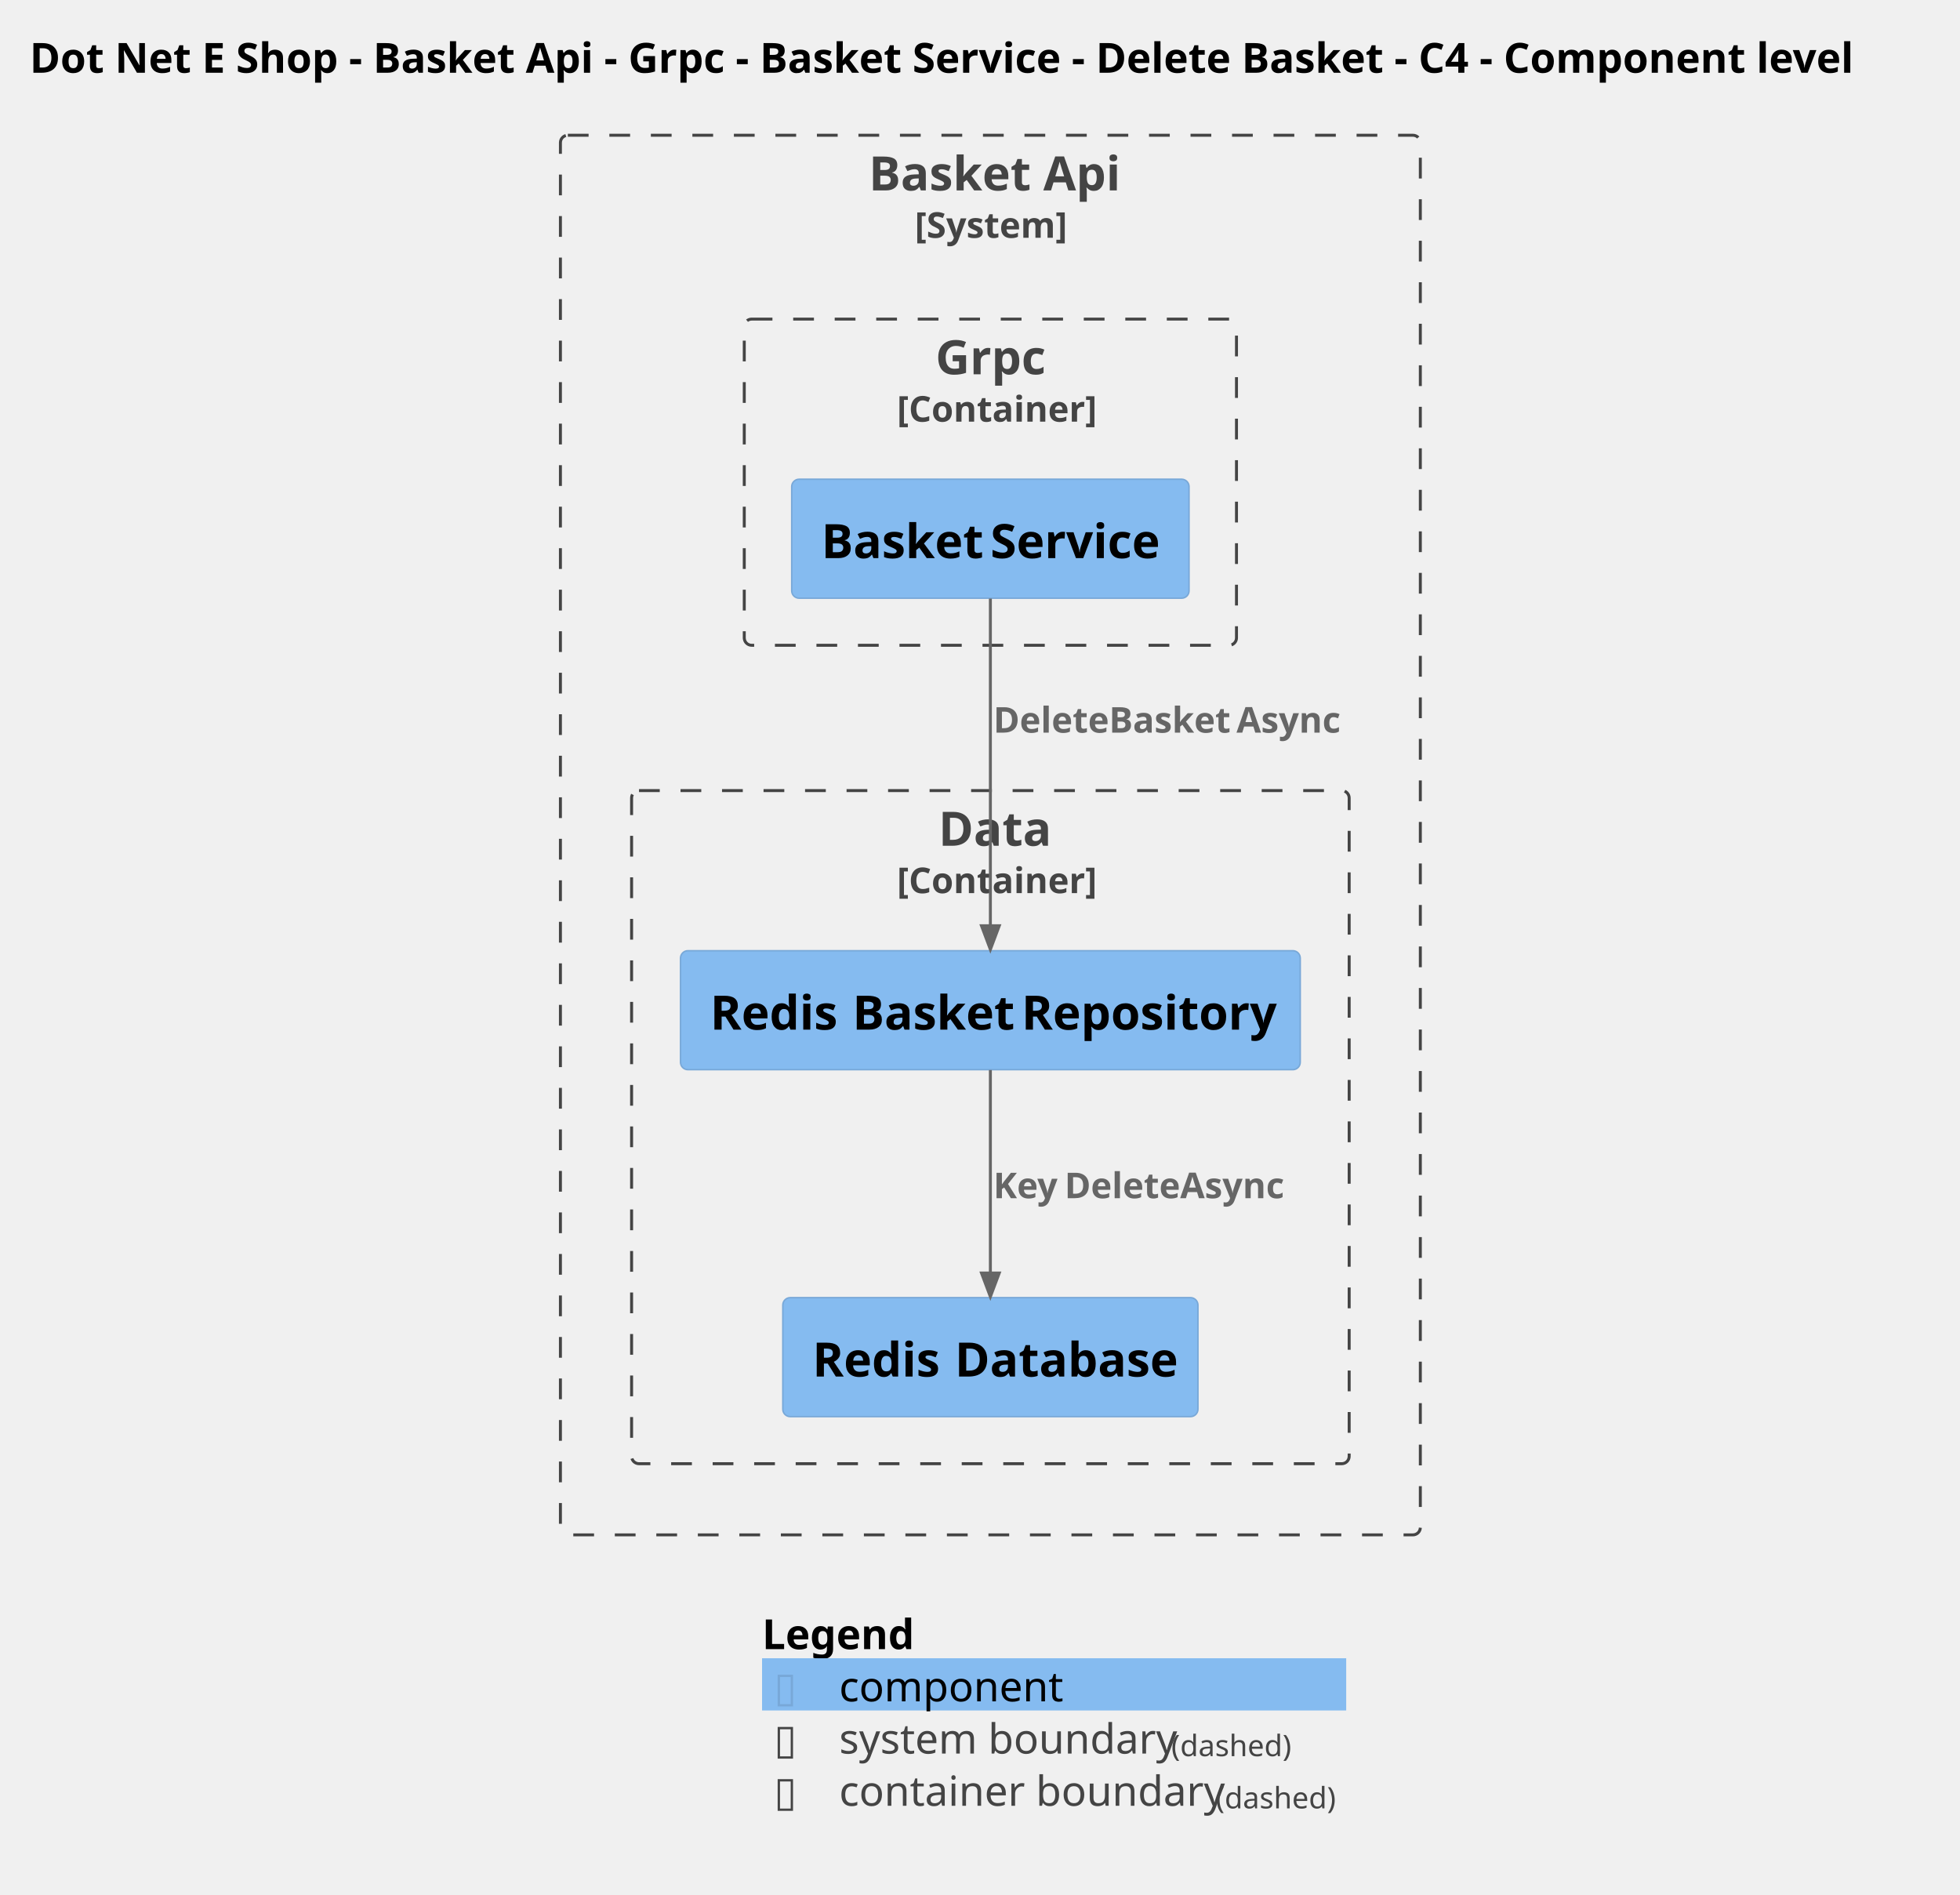
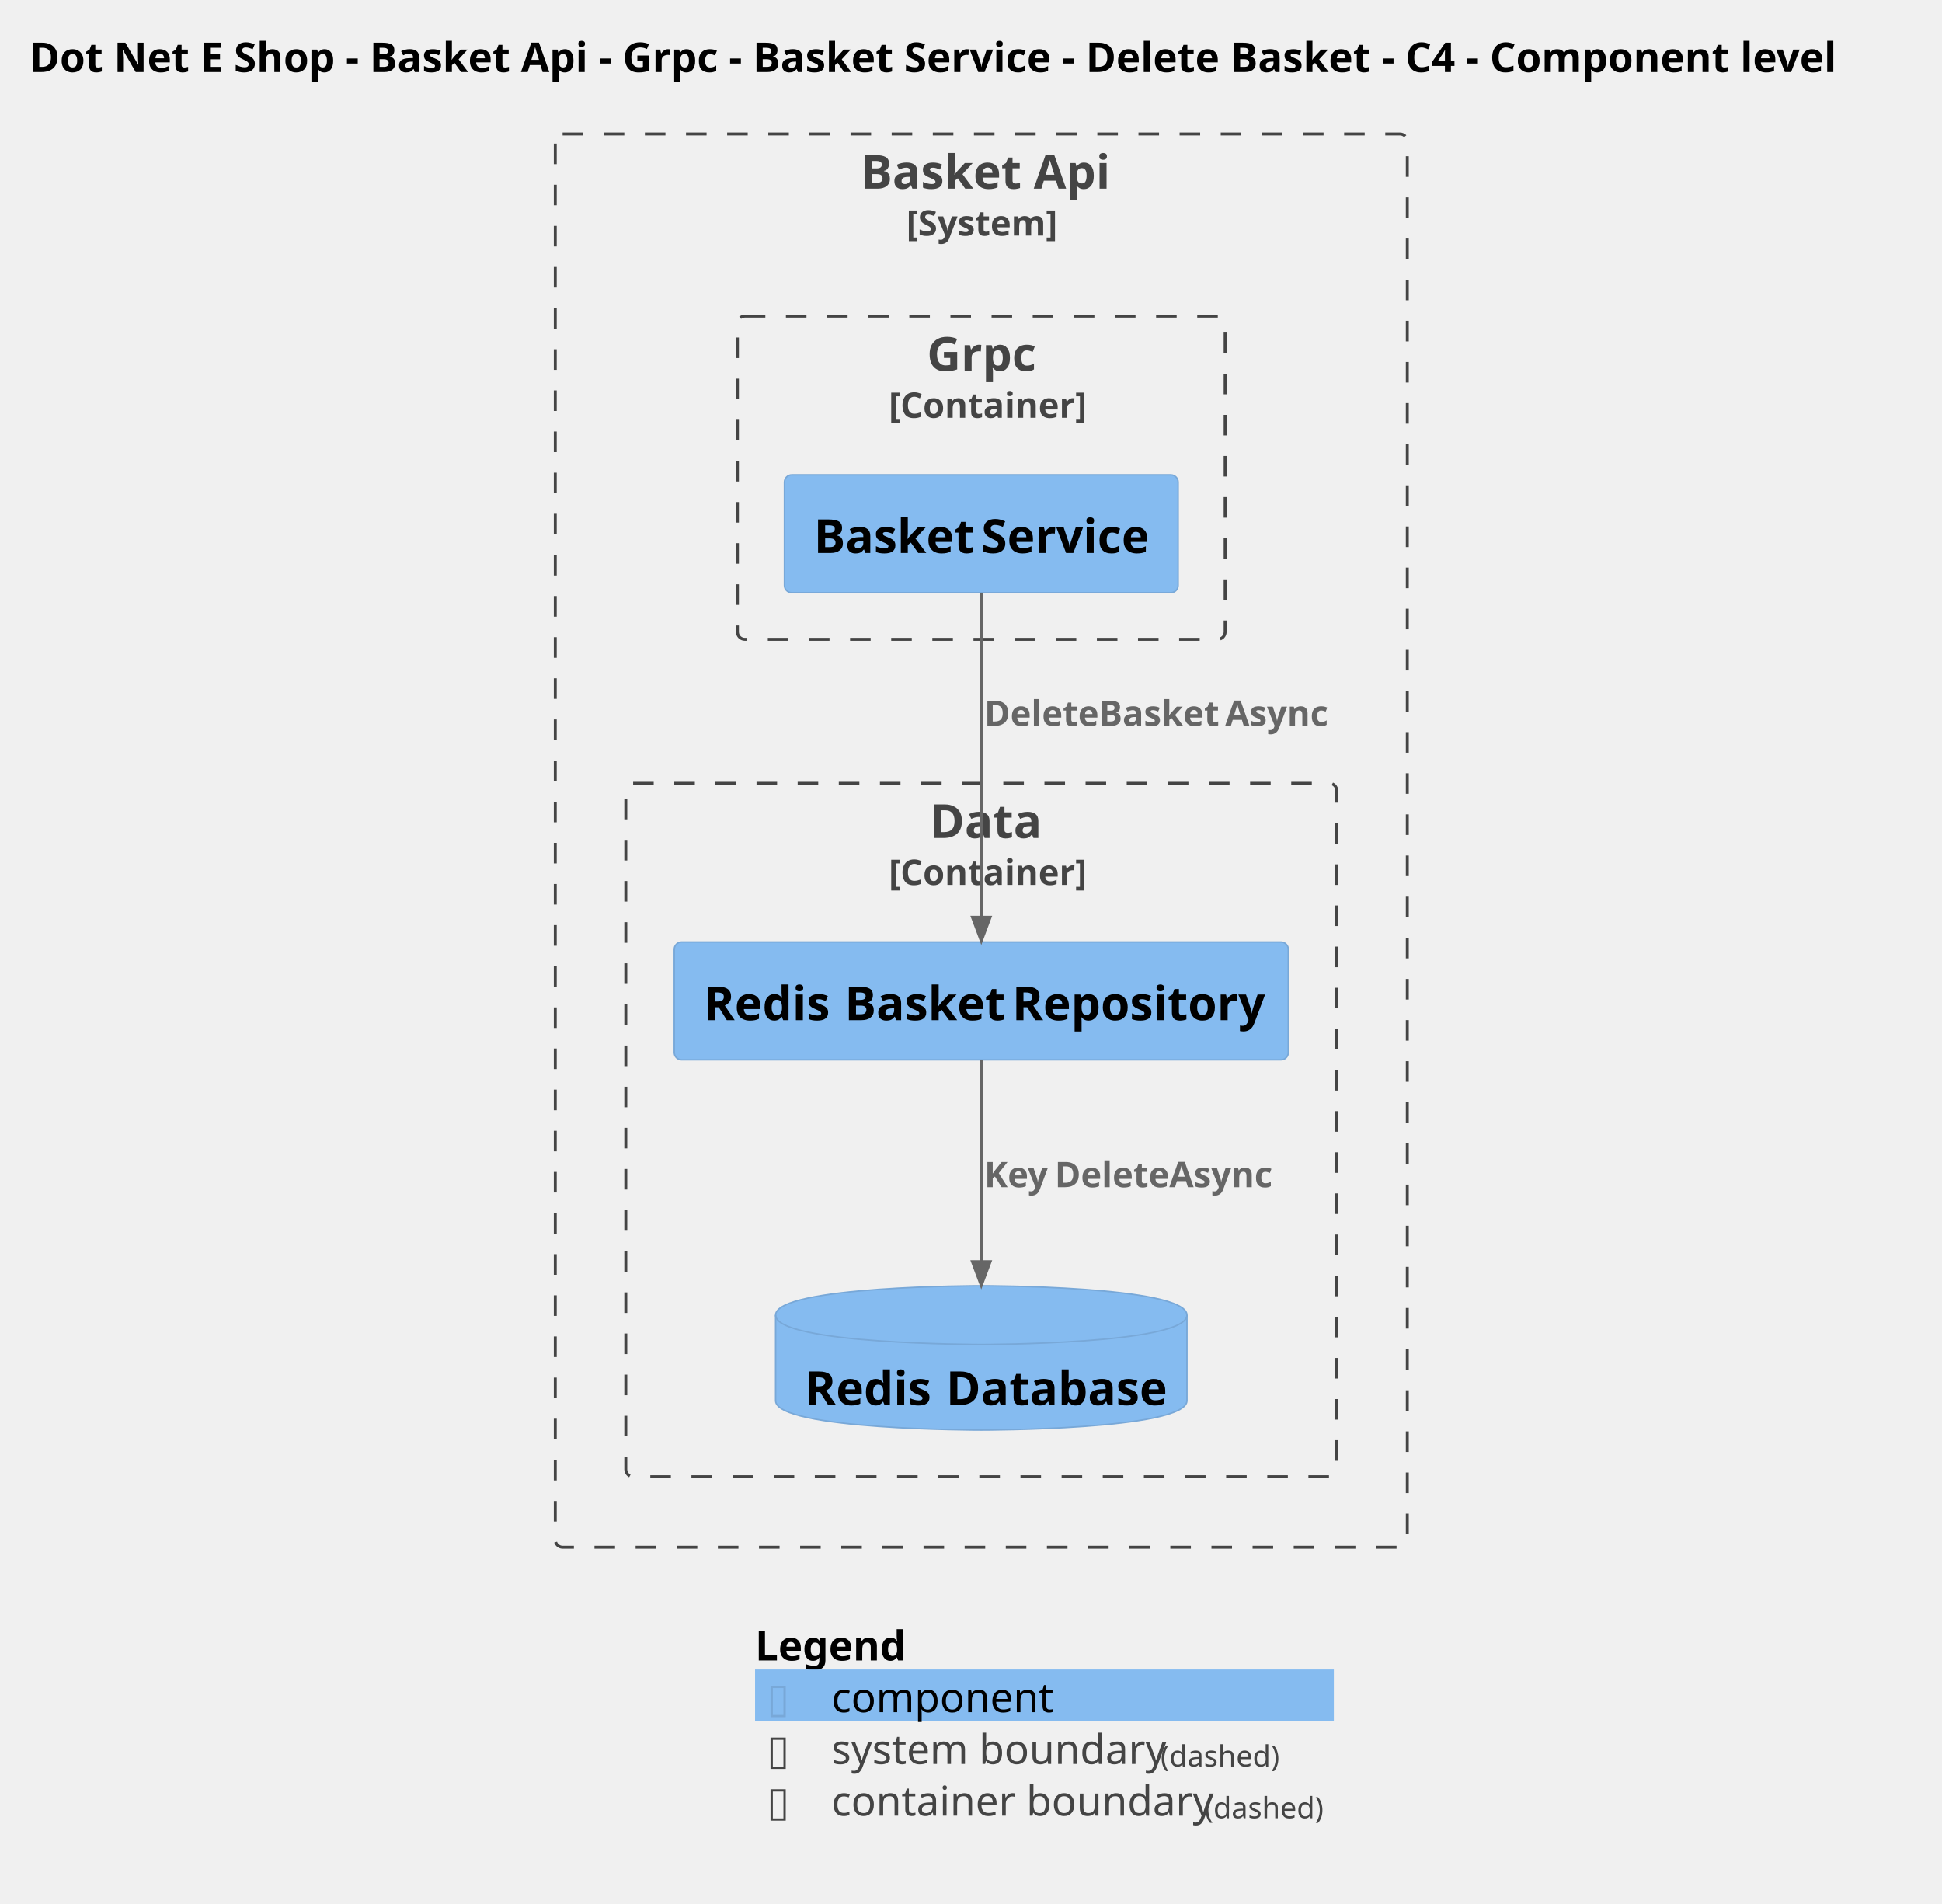
- <svg xmlns="http://www.w3.org/2000/svg" contentStyleType="text/css" height="639px" preserveAspectRatio="none" style="width:661px;height:639px;background:#FFFFFF;" version="1.1" viewBox="0 0 661 639" width="661px" zoomAndPan="magnify">
+ <svg xmlns="http://www.w3.org/2000/svg" contentStyleType="text/css" height="648px" preserveAspectRatio="none" style="width:661px;height:648px;background:#FFFFFF;" version="1.1" viewBox="0 0 661 648" width="661px" zoomAndPan="magnify">
  <defs />
  <g>
    <text fill="#000000" font-family="sans-serif" font-size="14" font-weight="bold" lengthAdjust="spacing" textLength="633" x="10" y="24.533">Dot Net E Shop - Basket Api - Grpc - Basket Service - Delete Basket - C4 - Component level</text>
    <g id="cluster_DotNetEShop.SoftwareSystems.BasketApi">
-       <rect fill="none" height="472" rx="2.5" ry="2.5" style="stroke:#444444;stroke-width:1.0;stroke-dasharray:7.0,7.0;" width="290" x="189" y="45.609" />
+       <rect fill="none" height="481" rx="2.5" ry="2.5" style="stroke:#444444;stroke-width:1.0;stroke-dasharray:7.0,7.0;" width="290" x="189" y="45.609" />
      <text fill="#444444" font-family="sans-serif" font-size="16" font-weight="bold" lengthAdjust="spacing" textLength="82" x="293" y="64.219">Basket Api</text>
      <text fill="#444444" font-family="sans-serif" font-size="12" font-weight="bold" lengthAdjust="spacing" textLength="51" x="308.5" y="80.191">[System]</text>
    </g>
    <g id="cluster_DotNetEShop.SoftwareSystems.BasketApi.Containers.Grpc">
      <rect fill="none" height="110" rx="2.5" ry="2.5" style="stroke:#444444;stroke-width:1.0;stroke-dasharray:7.0,7.0;" width="166" x="251" y="107.609" />
      <text fill="#444444" font-family="sans-serif" font-size="16" font-weight="bold" lengthAdjust="spacing" textLength="37" x="315.5" y="126.219">Grpc</text>
      <text fill="#444444" font-family="sans-serif" font-size="12" font-weight="bold" lengthAdjust="spacing" textLength="63" x="302.5" y="142.191">[Container]</text>
    </g>
    <g id="cluster_DotNetEShop.SoftwareSystems.BasketApi.Containers.Data">
-       <rect fill="none" height="227" rx="2.5" ry="2.5" style="stroke:#444444;stroke-width:1.0;stroke-dasharray:7.0,7.0;" width="242" x="213" y="266.609" />
+       <rect fill="none" height="236" rx="2.5" ry="2.5" style="stroke:#444444;stroke-width:1.0;stroke-dasharray:7.0,7.0;" width="242" x="213" y="266.609" />
      <text fill="#444444" font-family="sans-serif" font-size="16" font-weight="bold" lengthAdjust="spacing" textLength="35" x="316.5" y="285.219">Data</text>
      <text fill="#444444" font-family="sans-serif" font-size="12" font-weight="bold" lengthAdjust="spacing" textLength="63" x="302.5" y="301.191">[Container]</text>
    </g>
    <g id="elem_DotNetEShop.SoftwareSystems.BasketApi.Containers.Grpc.Components.BasketService">
      <rect fill="#85BBF0" height="40.125" rx="2.5" ry="2.5" style="stroke:#78A8D8;stroke-width:0.5;" width="134" x="267" y="161.609" />
      <text fill="#000000" font-family="sans-serif" font-size="16" font-weight="bold" lengthAdjust="spacing" textLength="53" x="277" y="188.219">Basket</text>
      <text fill="#000000" font-family="sans-serif" font-size="16" font-weight="bold" lengthAdjust="spacing" textLength="4" x="330" y="188.219"> </text>
      <text fill="#000000" font-family="sans-serif" font-size="16" font-weight="bold" lengthAdjust="spacing" textLength="57" x="334" y="188.219">Service</text>
    </g>
    <g id="elem_DotNetEShop.SoftwareSystems.BasketApi.Containers.Data.Components.RedisBasketRepository">
      <rect fill="#85BBF0" height="40.125" rx="2.5" ry="2.5" style="stroke:#78A8D8;stroke-width:0.5;" width="209" x="229.5" y="320.609" />
      <text fill="#000000" font-family="sans-serif" font-size="16" font-weight="bold" lengthAdjust="spacing" textLength="44" x="239.5" y="347.219">Redis</text>
      <text fill="#000000" font-family="sans-serif" font-size="16" font-weight="bold" lengthAdjust="spacing" textLength="4" x="283.5" y="347.219"> </text>
      <text fill="#000000" font-family="sans-serif" font-size="16" font-weight="bold" lengthAdjust="spacing" textLength="53" x="287.5" y="347.219">Basket</text>
      <text fill="#000000" font-family="sans-serif" font-size="16" font-weight="bold" lengthAdjust="spacing" textLength="4" x="340.5" y="347.219"> </text>
      <text fill="#000000" font-family="sans-serif" font-size="16" font-weight="bold" lengthAdjust="spacing" textLength="84" x="344.5" y="347.219">Repository</text>
    </g>
    <g id="elem_DotNetEShop.SoftwareSystems.BasketApi.Containers.Data.Components.RedisDatabase">
-       <rect fill="#85BBF0" height="40.125" rx="2.5" ry="2.5" style="stroke:#78A8D8;stroke-width:0.5;" width="140" x="264" y="437.609" />
-       <text fill="#000000" font-family="sans-serif" font-size="16" font-weight="bold" lengthAdjust="spacing" textLength="44" x="274" y="464.219">Redis</text>
-       <text fill="#000000" font-family="sans-serif" font-size="16" font-weight="bold" lengthAdjust="spacing" textLength="4" x="318" y="464.219"> </text>
-       <text fill="#000000" font-family="sans-serif" font-size="16" font-weight="bold" lengthAdjust="spacing" textLength="72" x="322" y="464.219">Database</text>
+       <path d="M264,447.609 C264,437.609 334,437.609 334,437.609 C334,437.609 404,437.609 404,447.609 L404,476.734 C404,486.734 334,486.734 334,486.734 C334,486.734 264,486.734 264,476.734 L264,447.609 " fill="#85BBF0" style="stroke:#78A8D8;stroke-width:0.5;" />
+       <path d="M264,447.609 C264,457.609 334,457.609 334,457.609 C334,457.609 404,457.609 404,447.609 " fill="none" style="stroke:#78A8D8;stroke-width:0.5;" />
+       <text fill="#000000" font-family="sans-serif" font-size="16" font-weight="bold" lengthAdjust="spacing" textLength="44" x="274" y="478.219">Redis</text>
+       <text fill="#000000" font-family="sans-serif" font-size="16" font-weight="bold" lengthAdjust="spacing" textLength="4" x="318" y="478.219"> </text>
+       <text fill="#000000" font-family="sans-serif" font-size="16" font-weight="bold" lengthAdjust="spacing" textLength="72" x="322" y="478.219">Database</text>
    </g>
    <g id="link_DotNetEShop.SoftwareSystems.BasketApi.Containers.Grpc.Components.BasketService_DotNetEShop.SoftwareSystems.BasketApi.Containers.Data.Components.RedisBasketRepository">
      <path d="M334,201.859 C334,231.989 334,281.969 334,312.199 " fill="none" id="DotNetEShop.SoftwareSystems.BasketApi.Containers.Grpc.Components.BasketService-to-DotNetEShop.SoftwareSystems.BasketApi.Containers.Data.Components.RedisBasketRepository" style="stroke:#666666;stroke-width:1.0;" />
      <polygon fill="#666666" points="334,320.199,337,312.199,331,312.199,334,320.199" style="stroke:#666666;stroke-width:1.0;" />
      <text fill="#666666" font-family="sans-serif" font-size="12" font-weight="bold" lengthAdjust="spacing" textLength="36" x="335" y="247.066">Delete</text>
      <text fill="#666666" font-family="sans-serif" font-size="12" font-weight="bold" lengthAdjust="spacing" textLength="3" x="371" y="247.066"> </text>
      <text fill="#666666" font-family="sans-serif" font-size="12" font-weight="bold" lengthAdjust="spacing" textLength="40" x="374" y="247.066">Basket</text>
      <text fill="#666666" font-family="sans-serif" font-size="12" font-weight="bold" lengthAdjust="spacing" textLength="3" x="414" y="247.066"> </text>
      <text fill="#666666" font-family="sans-serif" font-size="12" font-weight="bold" lengthAdjust="spacing" textLength="35" x="417" y="247.066">Async</text>
    </g>
    <g id="link_DotNetEShop.SoftwareSystems.BasketApi.Containers.Data.Components.RedisBasketRepository_DotNetEShop.SoftwareSystems.BasketApi.Containers.Data.Components.RedisDatabase">
-       <path d="M334,360.859 C334,382.089 334,408.049 334,429.299 " fill="none" id="DotNetEShop.SoftwareSystems.BasketApi.Containers.Data.Components.RedisBasketRepository-to-DotNetEShop.SoftwareSystems.BasketApi.Containers.Data.Components.RedisDatabase" style="stroke:#666666;stroke-width:1.0;" />
-       <polygon fill="#666666" points="334,437.299,337,429.299,331,429.299,334,437.299" style="stroke:#666666;stroke-width:1.0;" />
+       <path d="M334,360.809 C334,381.659 334,406.979 334,429.429 " fill="none" id="DotNetEShop.SoftwareSystems.BasketApi.Containers.Data.Components.RedisBasketRepository-to-DotNetEShop.SoftwareSystems.BasketApi.Containers.Data.Components.RedisDatabase" style="stroke:#666666;stroke-width:1.0;" />
+       <polygon fill="#666666" points="334,437.429,337,429.429,331,429.429,334,437.429" style="stroke:#666666;stroke-width:1.0;" />
      <text fill="#666666" font-family="sans-serif" font-size="12" font-weight="bold" lengthAdjust="spacing" textLength="21" x="335" y="404.066">Key</text>
      <text fill="#666666" font-family="sans-serif" font-size="12" font-weight="bold" lengthAdjust="spacing" textLength="3" x="356" y="404.066"> </text>
      <text fill="#666666" font-family="sans-serif" font-size="12" font-weight="bold" lengthAdjust="spacing" textLength="36" x="359" y="404.066">Delete</text>
      <text fill="#666666" font-family="sans-serif" font-size="12" font-weight="bold" lengthAdjust="spacing" textLength="3" x="395" y="404.066"> </text>
      <text fill="#666666" font-family="sans-serif" font-size="12" font-weight="bold" lengthAdjust="spacing" textLength="35" x="398" y="404.066">Async</text>
    </g>
-     <rect fill="none" height="17.609" style="stroke:none;stroke-width:1.0;" width="197" x="257" y="541.609" />
-     <text fill="#000000" font-family="sans-serif" font-size="14" font-weight="bold" lengthAdjust="spacing" textLength="53" x="257" y="556.143">Legend</text>
-     <text fill="#FFFFFF" font-family="sans-serif" font-size="14" lengthAdjust="spacing" textLength="4" x="310" y="556.143"> </text>
-     <rect fill="#85BBF0" height="17.609" style="stroke:none;stroke-width:1.0;" width="197" x="257" y="559.219" />
-     <text fill="#78A8D8" font-family="sans-serif" font-size="14" lengthAdjust="spacing" textLength="14" x="261" y="573.752">▯</text>
-     <text fill="#FFFFFF" font-family="sans-serif" font-size="14" lengthAdjust="spacing" textLength="4" x="275" y="573.752"> </text>
-     <text fill="#000000" font-family="sans-serif" font-size="14" lengthAdjust="spacing" textLength="70" x="283" y="573.752">component</text>
-     <text fill="#FFFFFF" font-family="sans-serif" font-size="14" lengthAdjust="spacing" textLength="4" x="357" y="573.752"> </text>
-     <rect fill="none" height="17.609" style="stroke:none;stroke-width:1.0;" width="197" x="257" y="576.828" />
-     <text fill="#444444" font-family="sans-serif" font-size="14" lengthAdjust="spacing" textLength="14" x="261" y="591.361">▯</text>
-     <text fill="#FFFFFF" font-family="sans-serif" font-size="14" lengthAdjust="spacing" textLength="4" x="275" y="591.361"> </text>
-     <text fill="#444444" font-family="sans-serif" font-size="14" lengthAdjust="spacing" textLength="108" x="283" y="591.361">system boundary</text>
-     <text fill="#444444" font-family="sans-serif" font-size="10" lengthAdjust="spacing" textLength="40" x="395" y="592.24">(dashed)</text>
-     <text fill="#FFFFFF" font-family="sans-serif" font-size="14" lengthAdjust="spacing" textLength="4" x="435" y="591.361"> </text>
-     <rect fill="none" height="17.609" style="stroke:none;stroke-width:1.0;" width="197" x="257" y="594.438" />
-     <text fill="#444444" font-family="sans-serif" font-size="14" lengthAdjust="spacing" textLength="14" x="261" y="608.971">▯</text>
-     <text fill="#FFFFFF" font-family="sans-serif" font-size="14" lengthAdjust="spacing" textLength="4" x="275" y="608.971"> </text>
-     <text fill="#444444" font-family="sans-serif" font-size="14" lengthAdjust="spacing" textLength="123" x="283" y="608.971">container boundary</text>
-     <text fill="#444444" font-family="sans-serif" font-size="10" lengthAdjust="spacing" textLength="40" x="410" y="609.85">(dashed)</text>
-     <text fill="#FFFFFF" font-family="sans-serif" font-size="14" lengthAdjust="spacing" textLength="4" x="450" y="608.971"> </text>
-     <line style="stroke:none;stroke-width:1.0;" x1="257" x2="454" y1="541.609" y2="541.609" />
-     <line style="stroke:none;stroke-width:1.0;" x1="257" x2="454" y1="559.219" y2="559.219" />
-     <line style="stroke:none;stroke-width:1.0;" x1="257" x2="454" y1="576.828" y2="576.828" />
-     <line style="stroke:none;stroke-width:1.0;" x1="257" x2="454" y1="594.438" y2="594.438" />
-     <line style="stroke:none;stroke-width:1.0;" x1="257" x2="454" y1="612.047" y2="612.047" />
-     <line style="stroke:none;stroke-width:1.0;" x1="257" x2="257" y1="541.609" y2="612.047" />
-     <line style="stroke:none;stroke-width:1.0;" x1="454" x2="454" y1="541.609" y2="612.047" />
+     <rect fill="none" height="17.609" style="stroke:none;stroke-width:1.0;" width="197" x="257" y="550.609" />
+     <text fill="#000000" font-family="sans-serif" font-size="14" font-weight="bold" lengthAdjust="spacing" textLength="53" x="257" y="565.143">Legend</text>
+     <text fill="#FFFFFF" font-family="sans-serif" font-size="14" lengthAdjust="spacing" textLength="4" x="310" y="565.143"> </text>
+     <rect fill="#85BBF0" height="17.609" style="stroke:none;stroke-width:1.0;" width="197" x="257" y="568.219" />
+     <text fill="#78A8D8" font-family="sans-serif" font-size="14" lengthAdjust="spacing" textLength="14" x="261" y="582.752">▯</text>
+     <text fill="#FFFFFF" font-family="sans-serif" font-size="14" lengthAdjust="spacing" textLength="4" x="275" y="582.752"> </text>
+     <text fill="#000000" font-family="sans-serif" font-size="14" lengthAdjust="spacing" textLength="70" x="283" y="582.752">component</text>
+     <text fill="#FFFFFF" font-family="sans-serif" font-size="14" lengthAdjust="spacing" textLength="4" x="357" y="582.752"> </text>
+     <rect fill="none" height="17.609" style="stroke:none;stroke-width:1.0;" width="197" x="257" y="585.828" />
+     <text fill="#444444" font-family="sans-serif" font-size="14" lengthAdjust="spacing" textLength="14" x="261" y="600.361">▯</text>
+     <text fill="#FFFFFF" font-family="sans-serif" font-size="14" lengthAdjust="spacing" textLength="4" x="275" y="600.361"> </text>
+     <text fill="#444444" font-family="sans-serif" font-size="14" lengthAdjust="spacing" textLength="108" x="283" y="600.361">system boundary</text>
+     <text fill="#444444" font-family="sans-serif" font-size="10" lengthAdjust="spacing" textLength="40" x="395" y="601.24">(dashed)</text>
+     <text fill="#FFFFFF" font-family="sans-serif" font-size="14" lengthAdjust="spacing" textLength="4" x="435" y="600.361"> </text>
+     <rect fill="none" height="17.609" style="stroke:none;stroke-width:1.0;" width="197" x="257" y="603.438" />
+     <text fill="#444444" font-family="sans-serif" font-size="14" lengthAdjust="spacing" textLength="14" x="261" y="617.971">▯</text>
+     <text fill="#FFFFFF" font-family="sans-serif" font-size="14" lengthAdjust="spacing" textLength="4" x="275" y="617.971"> </text>
+     <text fill="#444444" font-family="sans-serif" font-size="14" lengthAdjust="spacing" textLength="123" x="283" y="617.971">container boundary</text>
+     <text fill="#444444" font-family="sans-serif" font-size="10" lengthAdjust="spacing" textLength="40" x="410" y="618.85">(dashed)</text>
+     <text fill="#FFFFFF" font-family="sans-serif" font-size="14" lengthAdjust="spacing" textLength="4" x="450" y="617.971"> </text>
+     <line style="stroke:none;stroke-width:1.0;" x1="257" x2="454" y1="550.609" y2="550.609" />
+     <line style="stroke:none;stroke-width:1.0;" x1="257" x2="454" y1="568.219" y2="568.219" />
+     <line style="stroke:none;stroke-width:1.0;" x1="257" x2="454" y1="585.828" y2="585.828" />
+     <line style="stroke:none;stroke-width:1.0;" x1="257" x2="454" y1="603.438" y2="603.438" />
+     <line style="stroke:none;stroke-width:1.0;" x1="257" x2="454" y1="621.047" y2="621.047" />
+     <line style="stroke:none;stroke-width:1.0;" x1="257" x2="257" y1="550.609" y2="621.047" />
+     <line style="stroke:none;stroke-width:1.0;" x1="454" x2="454" y1="550.609" y2="621.047" />
  </g>
</svg>
